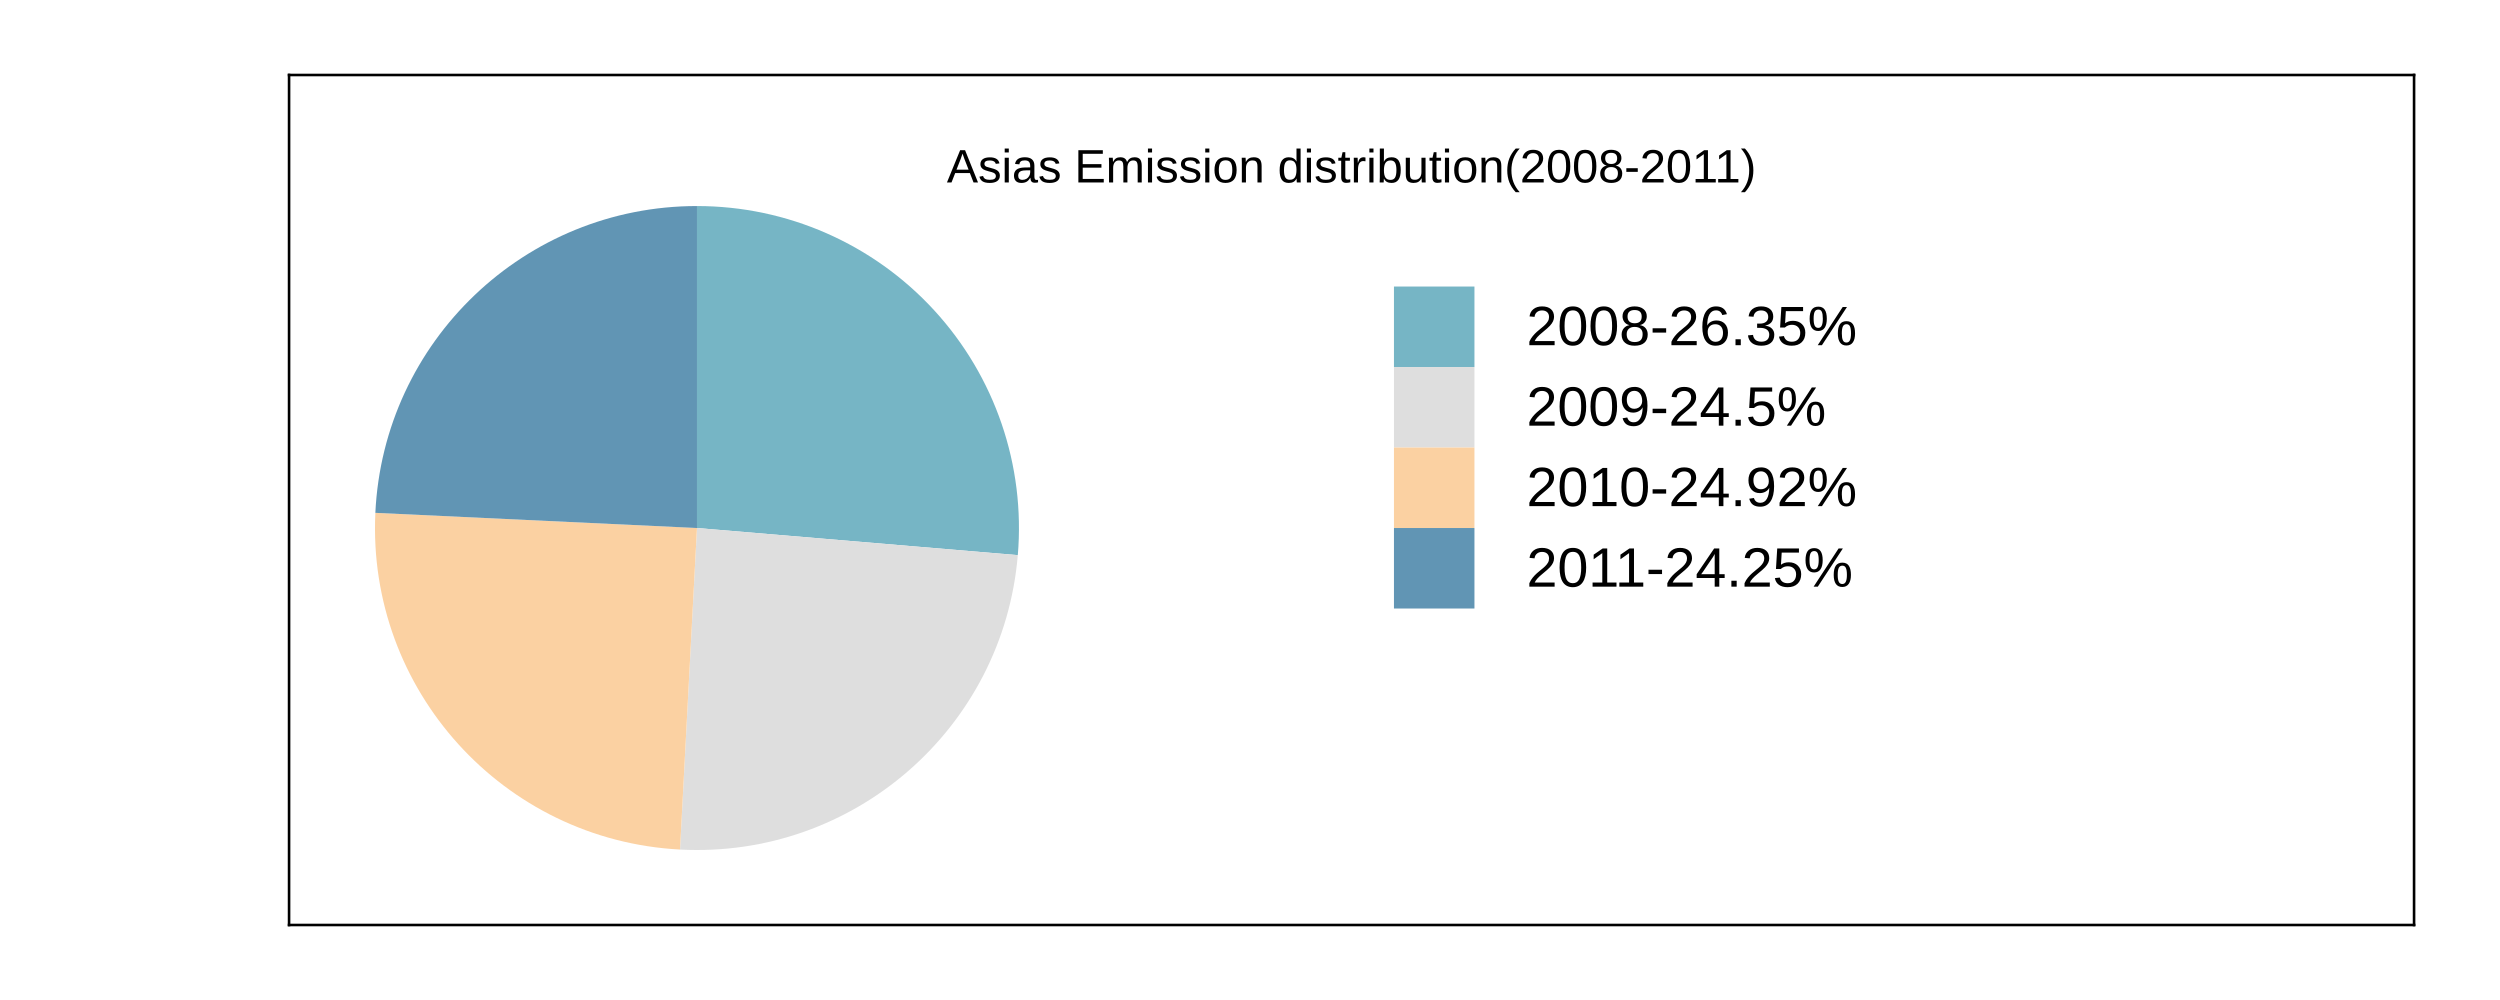
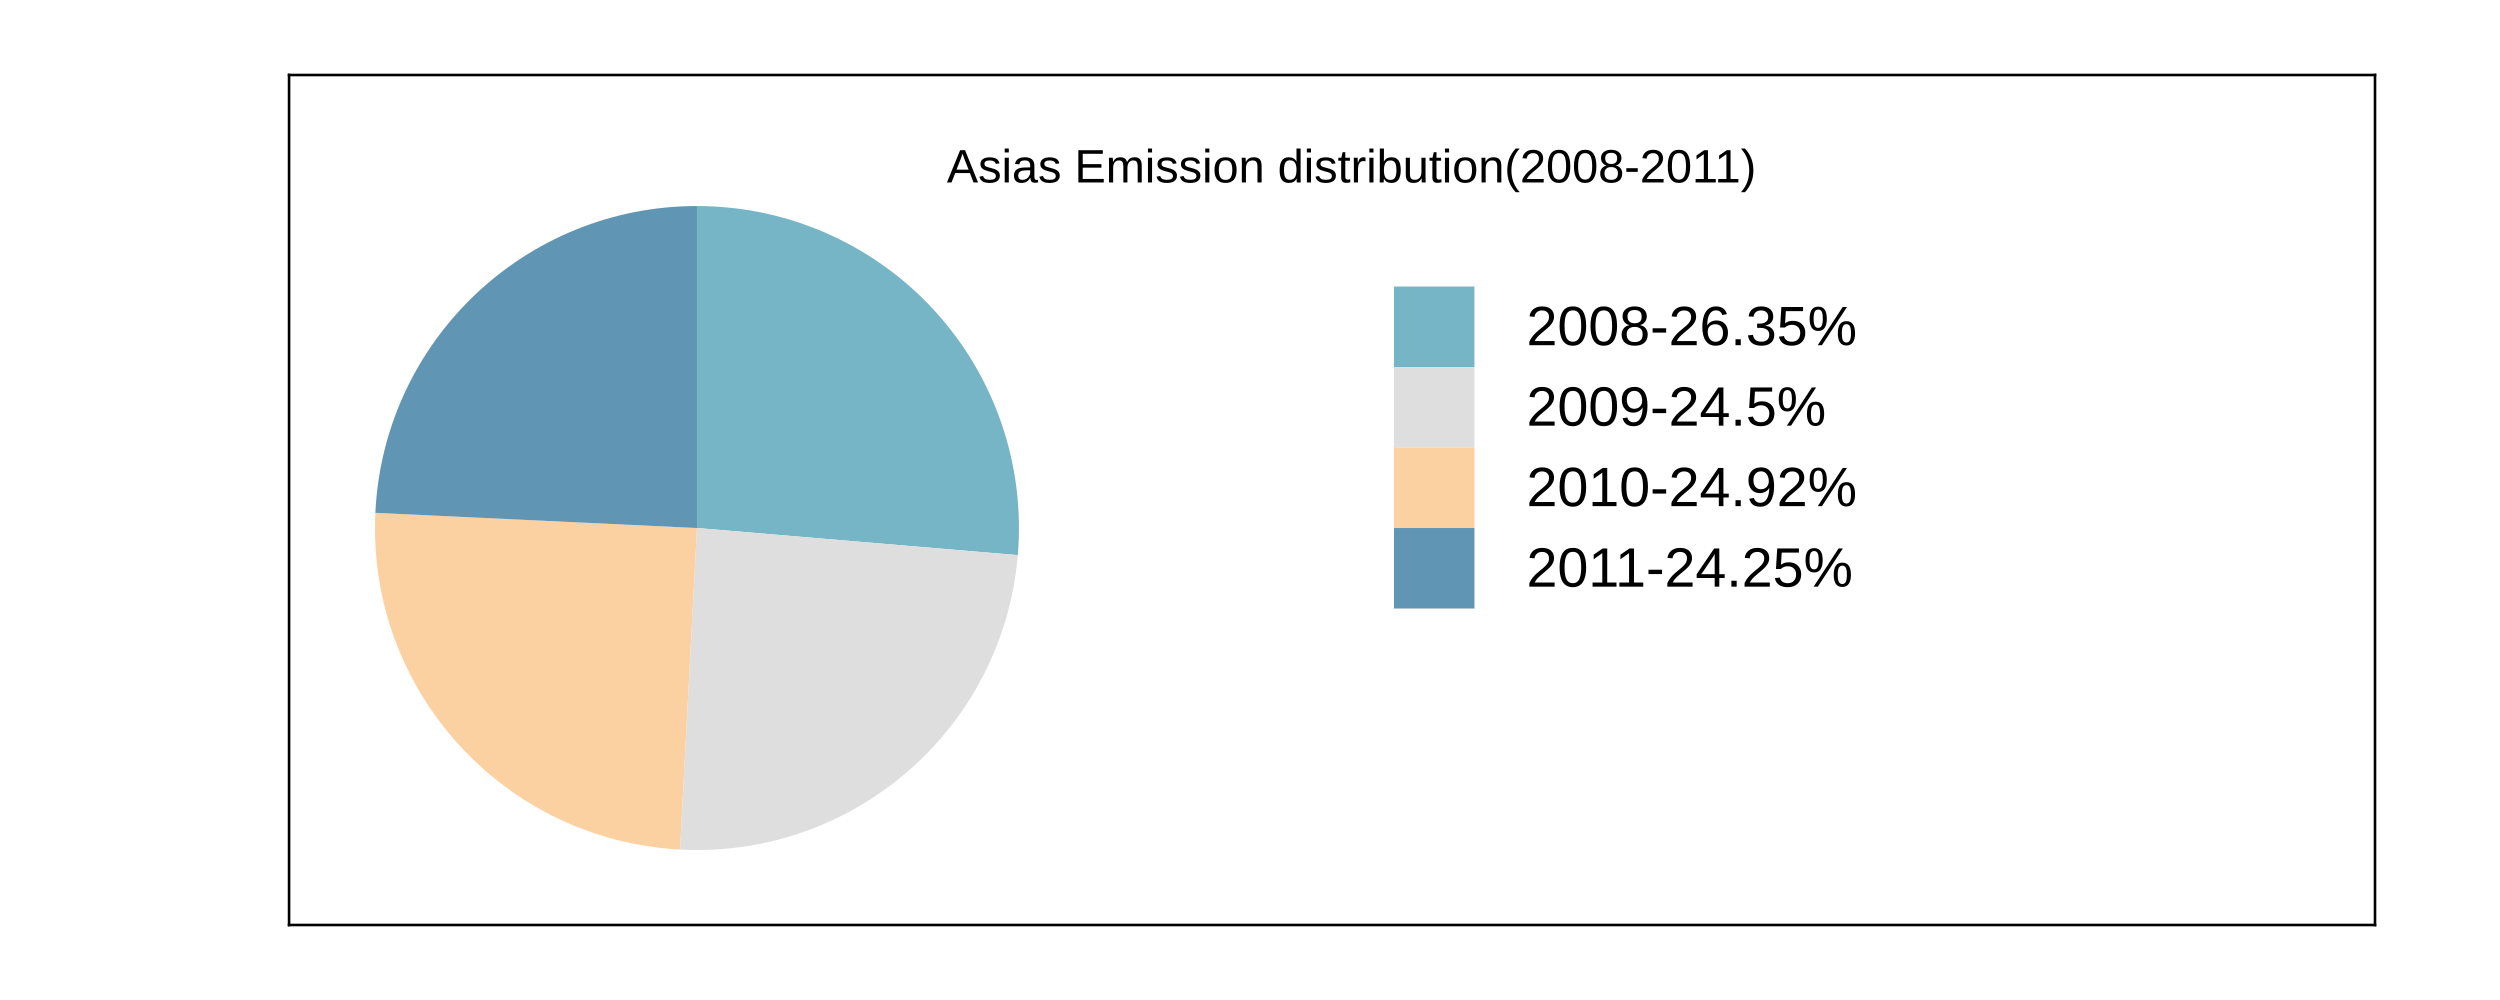
<svg xmlns="http://www.w3.org/2000/svg" width="960" height="384" version="1.1" style="top: 0px;       left: 0px;       position: absolute;">
  <g>
    <line type="border.left" x1="111.0" y1="355.2" x2="111.0" y2="28.8" fill="rgba(0,0,0,0)" stroke="black" stroke-width="1" shape-rendering="geometricPrecision" stroke-linecap="square" stroke-dasharray="" />
-     <line type="border.right" x1="927.0" y1="355.2" x2="927.0" y2="28.8" fill="rgba(0,0,0,0)" stroke="black" stroke-width="1" shape-rendering="geometricPrecision" stroke-linecap="square" stroke-dasharray="" />
-     <line type="border.top" x1="111.0" y1="28.8" x2="927.0" y2="28.8" fill="rgba(0,0,0,0)" stroke="black" stroke-width="1" shape-rendering="geometricPrecision" stroke-linecap="square" stroke-dasharray="" />
-     <line type="border.bottom" x1="111.0" y1="355.2" x2="927.0" y2="355.2" fill="rgba(0,0,0,0)" stroke="black" stroke-width="1" shape-rendering="geometricPrecision" stroke-linecap="square" stroke-dasharray="" />
+     <line type="border.right" x1="912.0" y1="355.2" x2="912.0" y2="28.8" fill="rgba(0,0,0,0)" stroke="black" stroke-width="1" shape-rendering="geometricPrecision" stroke-linecap="square" stroke-dasharray="" />
+     <line type="border.top" x1="111.0" y1="28.8" x2="912.0" y2="28.8" fill="rgba(0,0,0,0)" stroke="black" stroke-width="1" shape-rendering="geometricPrecision" stroke-linecap="square" stroke-dasharray="" />
+     <line type="border.bottom" x1="111.0" y1="355.2" x2="912.0" y2="355.2" fill="rgba(0,0,0,0)" stroke="black" stroke-width="1" shape-rendering="geometricPrecision" stroke-linecap="square" stroke-dasharray="" />
    <text tag="figure.title" fill="black" x="519.0" y="57.6" font-size="18" font-weight="normal" font-family="Arial, Verdana, sans-serif" font-style="normal" transform="" dominant-baseline="hanging" text-anchor="middle">
     Asias Emission distribution(2008-2011)
    </text>
    <path d="M 267.64 79.12  A 123.64 123.64 0 0 1 390.84 213.18  L 267.64 202.76  Z" fill="#76b5c5" />
    <path d="M 390.84 213.18  A 123.64 123.64 0 0 1 261.131 326.229  L 267.64 202.76  Z" fill="#DEDEDE" />
    <path d="M 261.131 326.229  A 123.64 123.64 0 0 1 144.137 196.935  L 267.64 202.76  Z" fill="#FBD1A2" />
    <path d="M 144.137 196.935  A 123.64 123.64 0 0 1 267.64 79.12  L 267.64 202.76  Z" fill="#6195B4" />
    <rect type="pie.legend" stroke="rgba(0,0,0,0)" fill="#76b5c5" x="535.28" y="110.03" width="30.91" height="30.91" stroke-width="1" filter="">
      </rect>
    <text tag="legend.label" fill="black" x="586.19" y="117.757" font-size="16pt" font-weight="normal" font-family="Arial, Verdana, sans-serif" font-style="normal" transform="" dominant-baseline="hanging" text-anchor="start">
     2008-26.35%
    </text>
    <rect type="pie.legend" stroke="rgba(0,0,0,0)" fill="#DEDEDE" x="535.28" y="140.94" width="30.91" height="30.91" stroke-width="1" filter="">
      </rect>
    <text tag="legend.label" fill="black" x="586.19" y="148.667" font-size="16pt" font-weight="normal" font-family="Arial, Verdana, sans-serif" font-style="normal" transform="" dominant-baseline="hanging" text-anchor="start">
     2009-24.5%
    </text>
    <rect type="pie.legend" stroke="rgba(0,0,0,0)" fill="#FBD1A2" x="535.28" y="171.85" width="30.91" height="30.91" stroke-width="1" filter="">
      </rect>
    <text tag="legend.label" fill="black" x="586.19" y="179.577" font-size="16pt" font-weight="normal" font-family="Arial, Verdana, sans-serif" font-style="normal" transform="" dominant-baseline="hanging" text-anchor="start">
     2010-24.92%
    </text>
    <rect type="pie.legend" stroke="rgba(0,0,0,0)" fill="#6195B4" x="535.28" y="202.76" width="30.91" height="30.91" stroke-width="1" filter="">
      </rect>
    <text tag="legend.label" fill="black" x="586.19" y="210.487" font-size="16pt" font-weight="normal" font-family="Arial, Verdana, sans-serif" font-style="normal" transform="" dominant-baseline="hanging" text-anchor="start">
     2011-24.25%
    </text>
  </g>
</svg>
